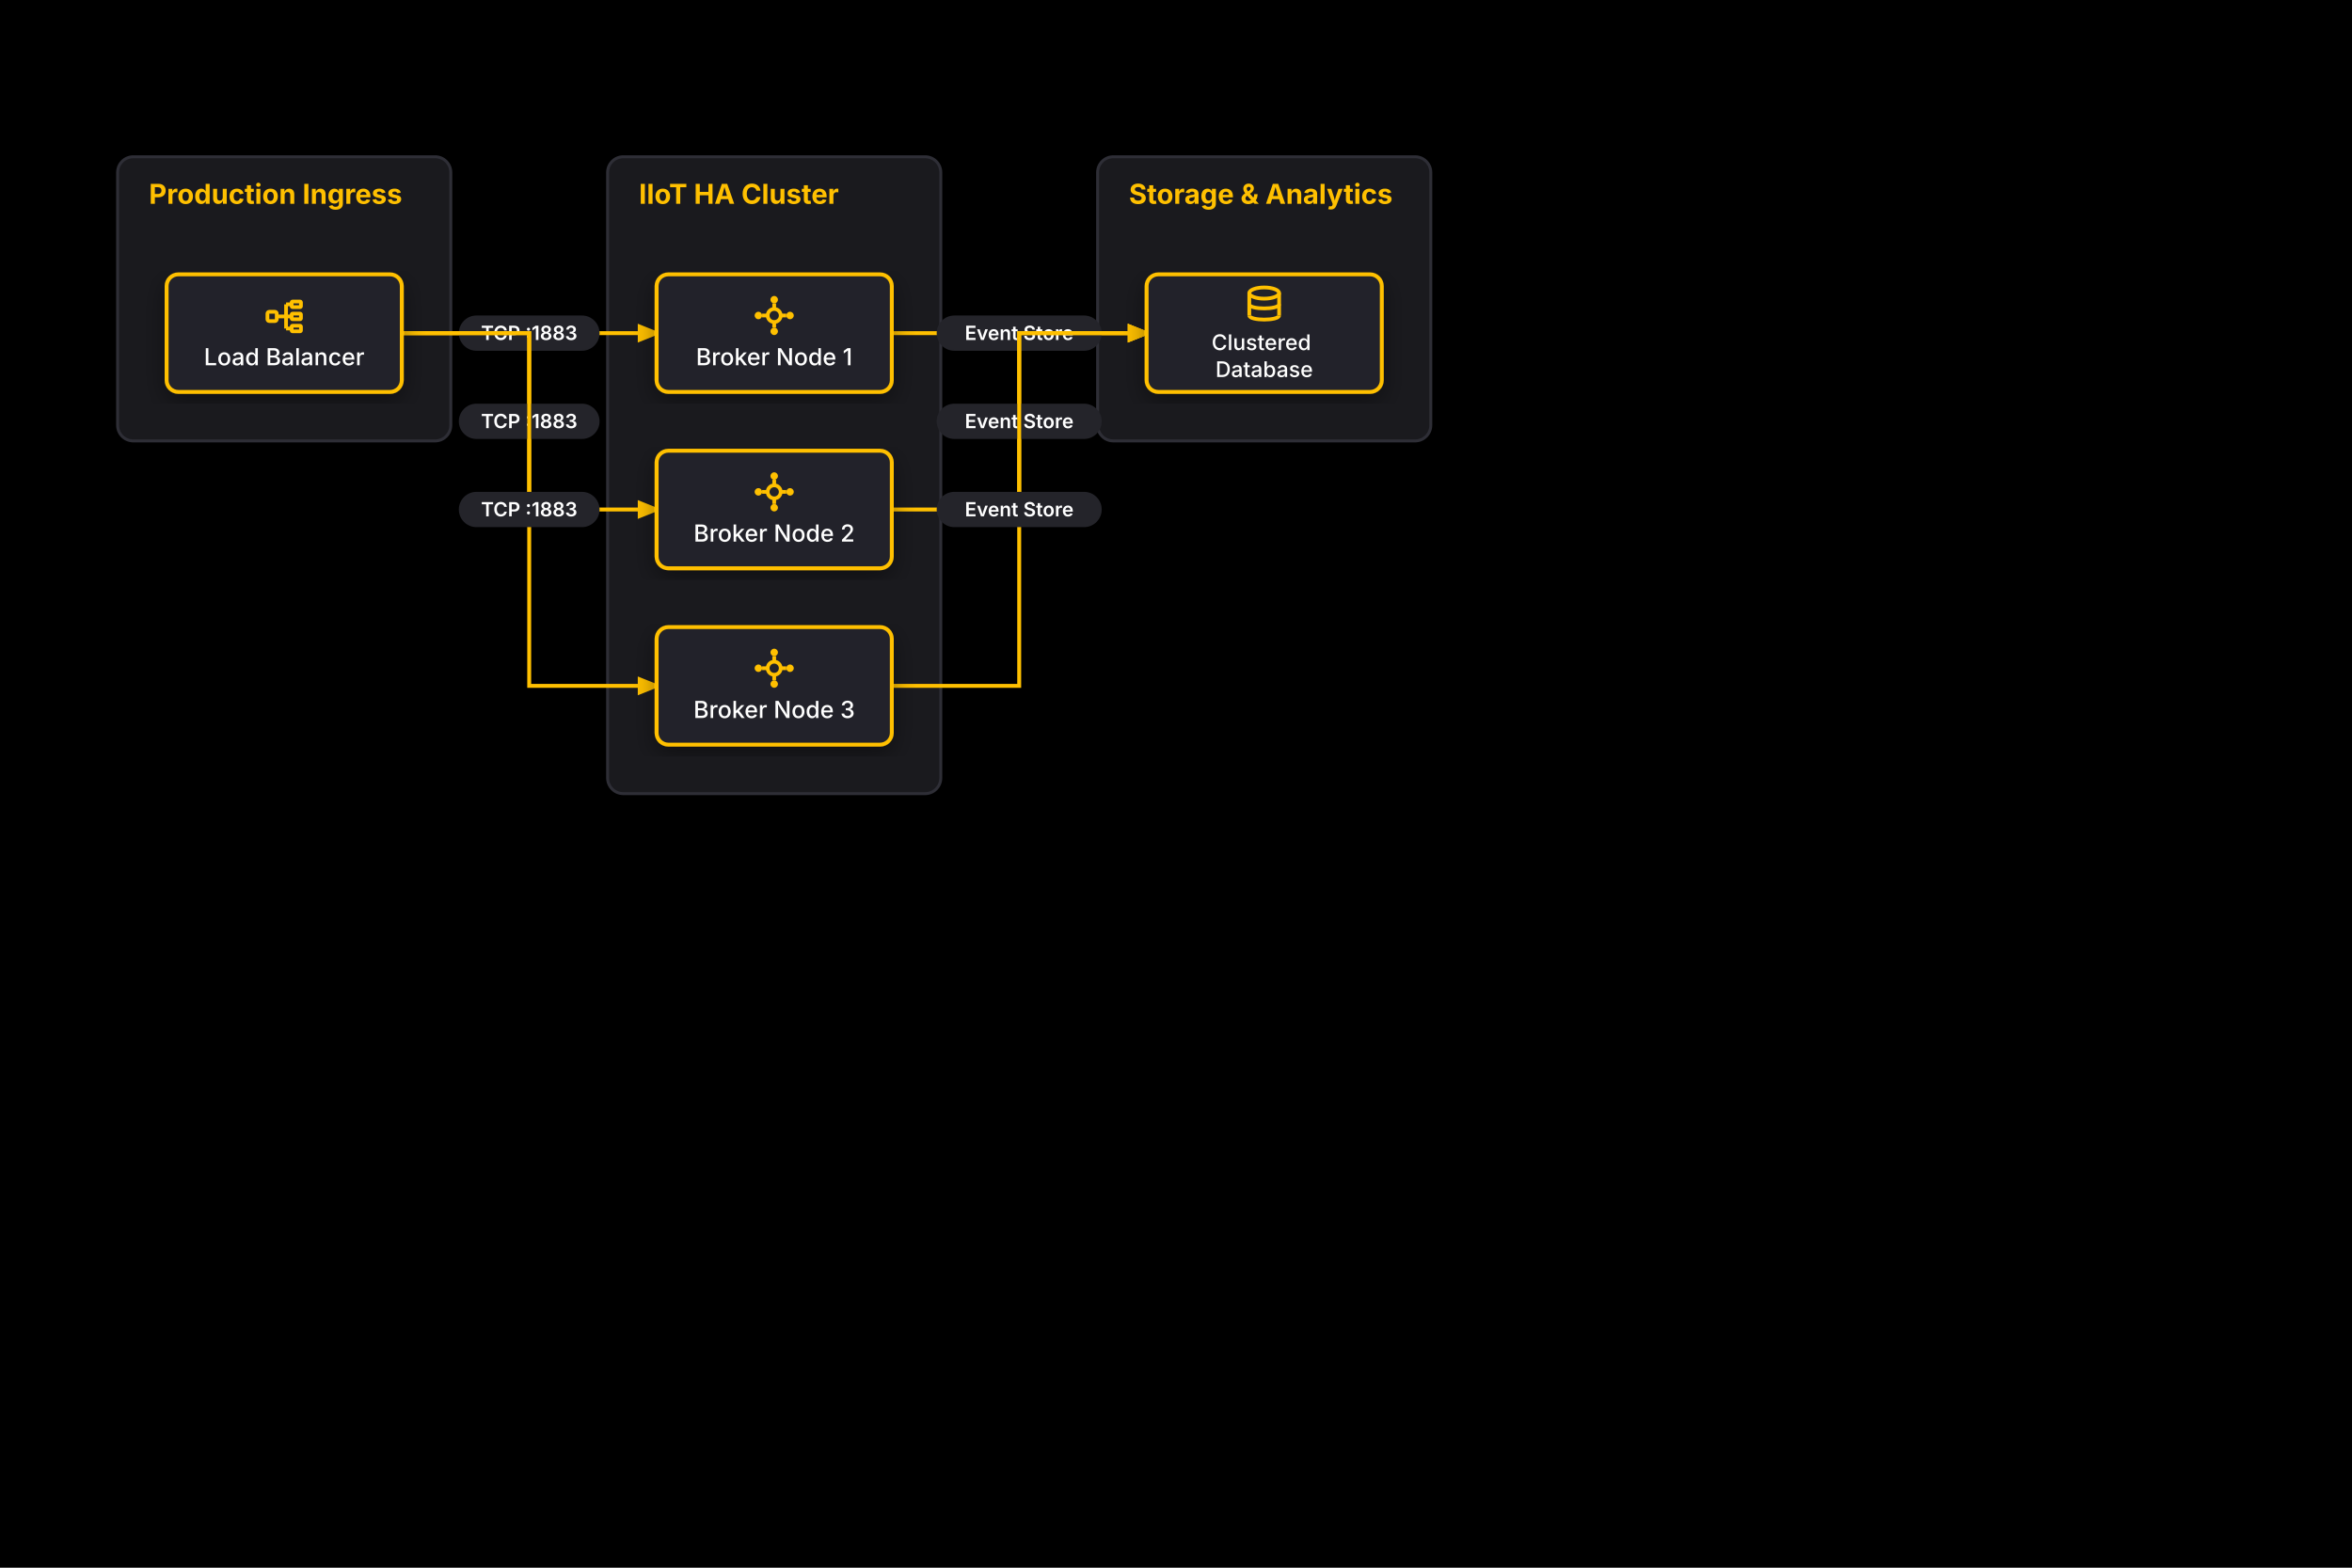
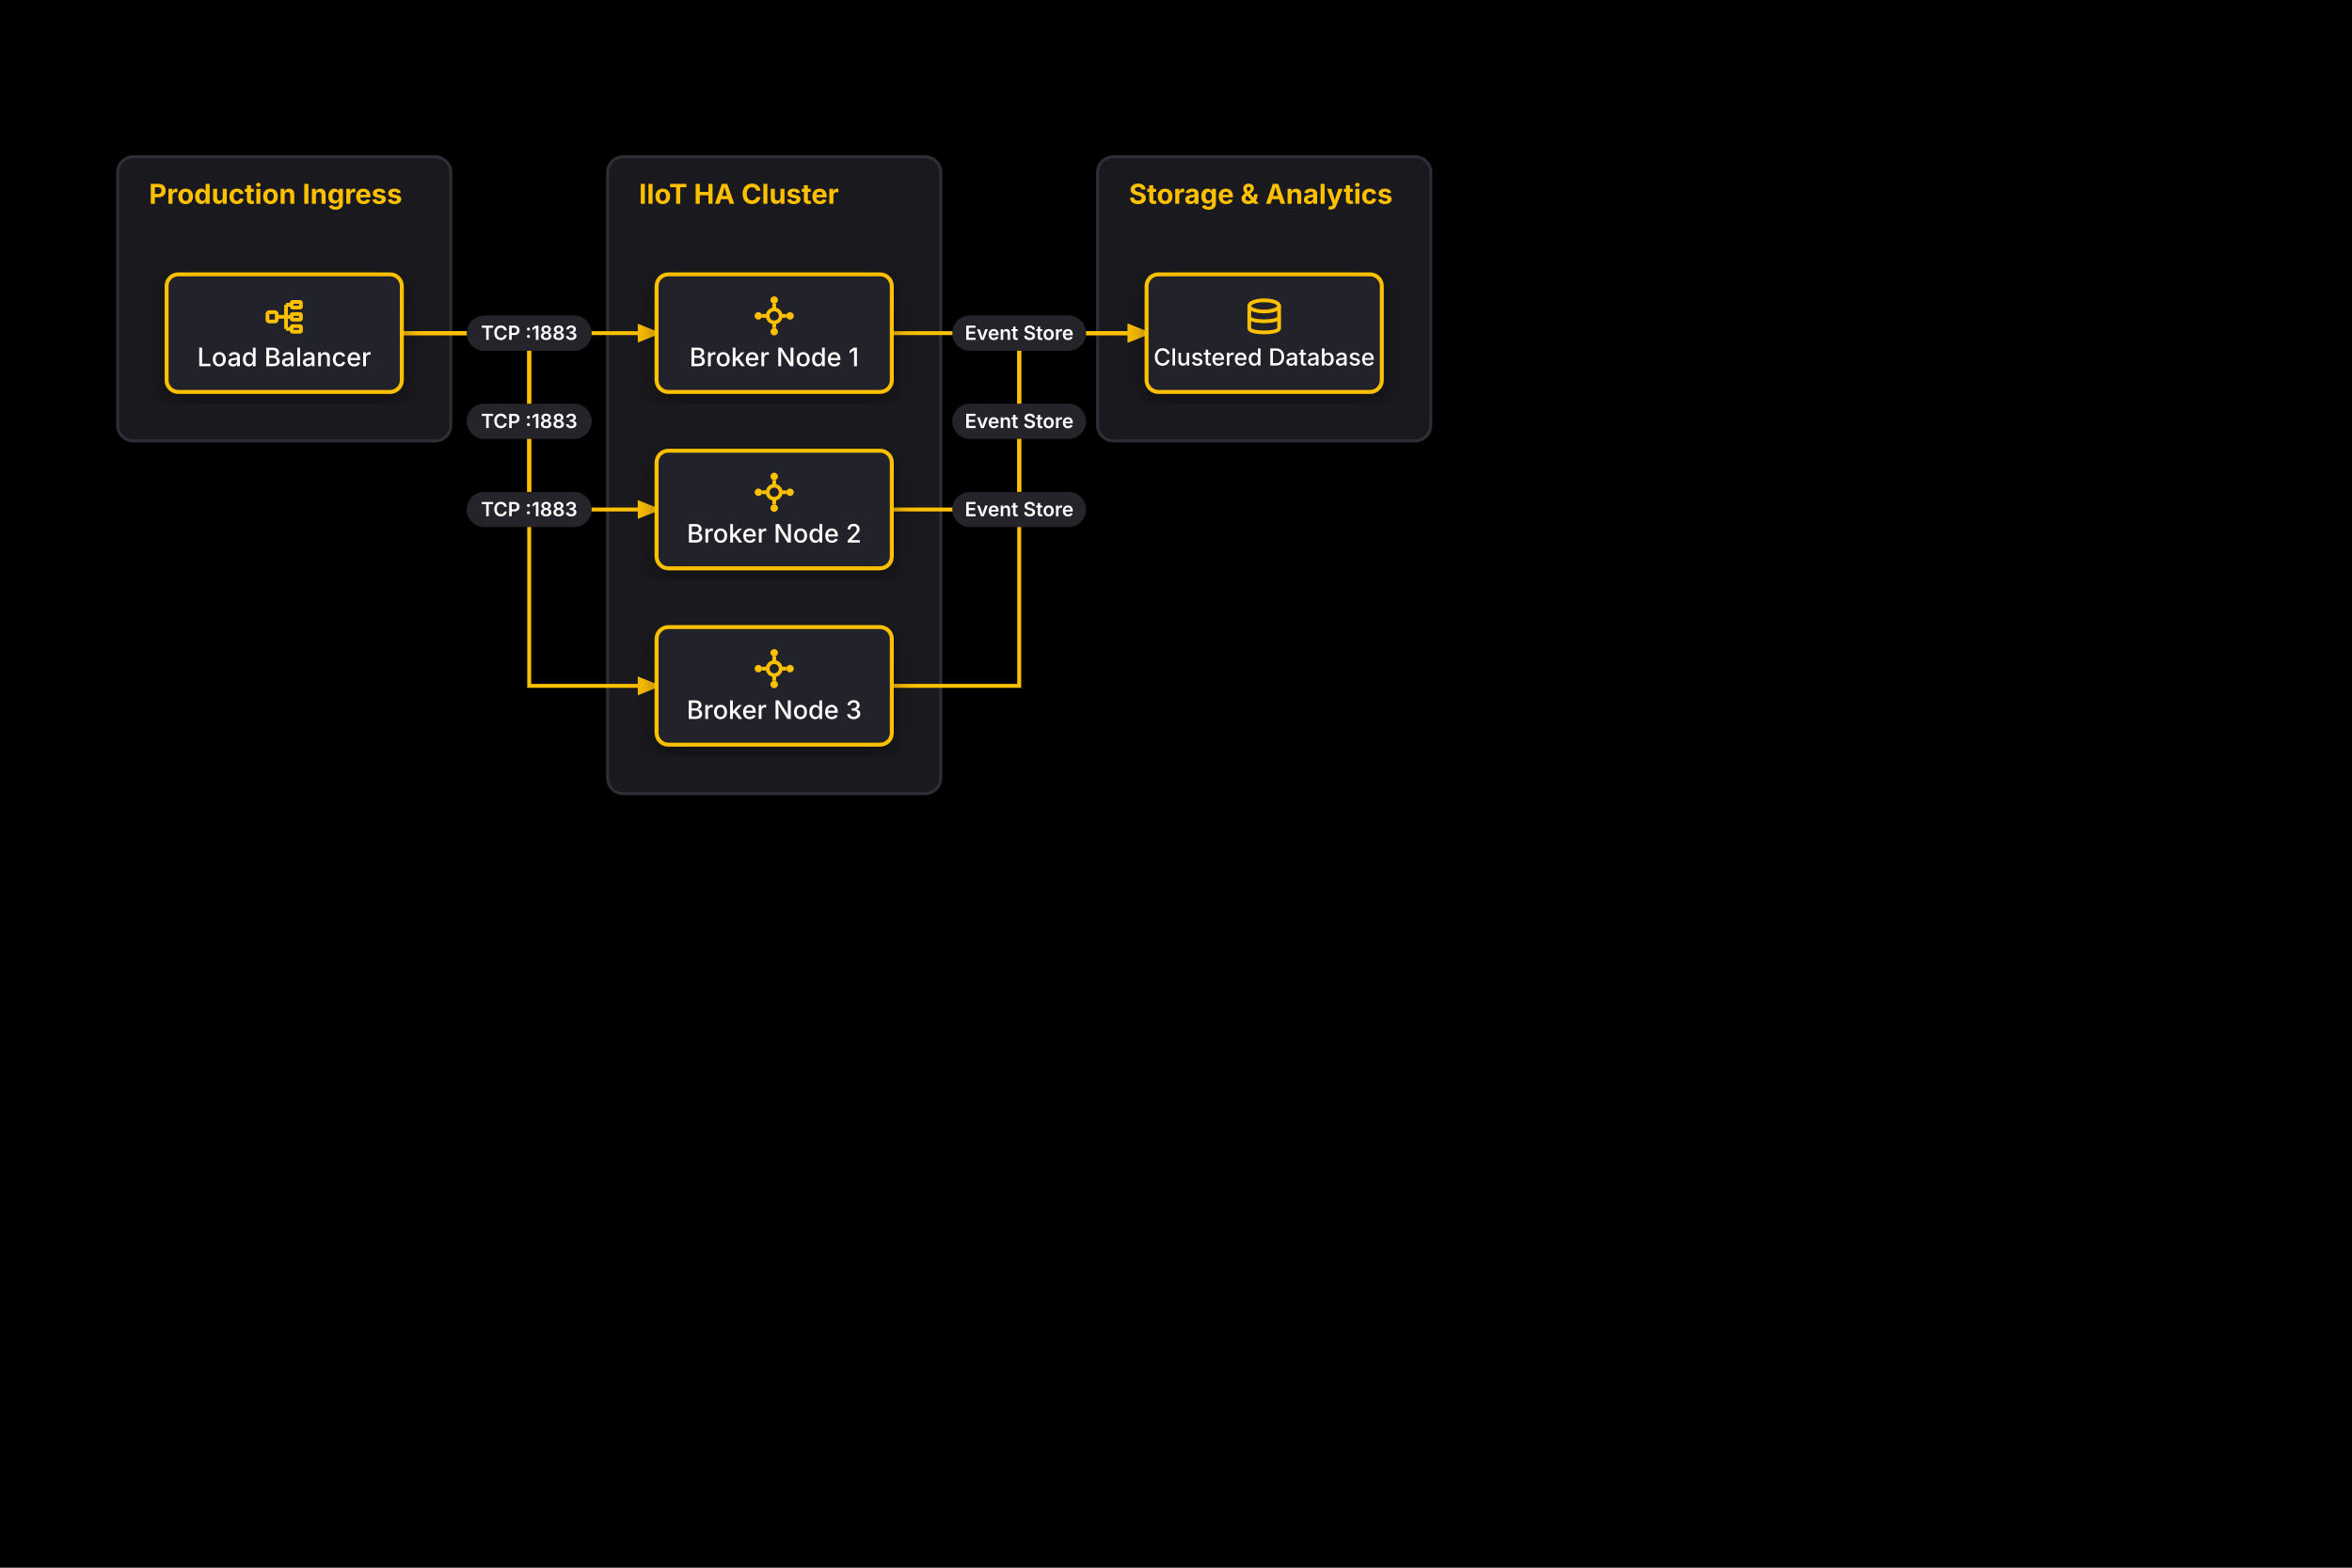
<svg xmlns="http://www.w3.org/2000/svg" viewBox="0 0 1200 800" width="1200" height="800">
  <defs>
    <marker id="arrow" viewBox="0 0 10 10" refX="8" refY="5" markerWidth="6" markerHeight="6" orient="auto-start-reverse">
      <path d="M 0 1 L 10 5 L 0 9 z" fill="#FFC000" />
    </marker>
    <marker id="arrow-tail" viewBox="0 0 10 10" refX="2" refY="5" markerWidth="6" markerHeight="6" orient="auto">
      <path d="M 10 1 L 0 5 L 10 9 z" fill="#FFC000" />
    </marker>
    <filter id="shadow" x="-10%" y="-10%" width="120%" height="120%">
      <feDropShadow dx="0" dy="4" stdDeviation="6" flood-color="#000000" flood-opacity="0.4" />
    </filter>
  </defs>
  <rect width="100%" height="100%" fill="#000000" />
  <g id="group_1">
    <rect x="60.0" y="80.0" width="170.0" height="145.0" rx="8" fill="#1A1A1E" stroke="#2E2E36" stroke-width="1.5" />
-     <text x="76.0" y="104.0" fill="#FFC000" font-family="Inter, -apple-system, BlinkMacSystemFont, 'Segoe UI', Roboto, sans-serif" font-size="14" font-weight="bold">Production Ingress</text>
+     <text x="76" y="104" fill="#FFC000" font-family="Inter, -apple-system, BlinkMacSystemFont, 'Segoe UI', Roboto, sans-serif" font-size="14" font-weight="700" text-anchor="start">Production Ingress</text>
  </g>
  <g id="group_2">
    <rect x="310.0" y="80.0" width="170.0" height="325.0" rx="8" fill="#1A1A1E" stroke="#2E2E36" stroke-width="1.5" />
-     <text x="326.0" y="104.0" fill="#FFC000" font-family="Inter, -apple-system, BlinkMacSystemFont, 'Segoe UI', Roboto, sans-serif" font-size="14" font-weight="bold">IIoT HA Cluster</text>
+     <text x="326" y="104" fill="#FFC000" font-family="Inter, -apple-system, BlinkMacSystemFont, 'Segoe UI', Roboto, sans-serif" font-size="14" font-weight="700" text-anchor="start">IIoT HA Cluster</text>
  </g>
  <g id="group_3">
    <rect x="560.0" y="80.0" width="170.0" height="145.0" rx="8" fill="#1A1A1E" stroke="#2E2E36" stroke-width="1.5" />
-     <text x="576.0" y="104.0" fill="#FFC000" font-family="Inter, -apple-system, BlinkMacSystemFont, 'Segoe UI', Roboto, sans-serif" font-size="14" font-weight="bold">Storage &amp; Analytics</text>
+     <text x="576" y="104" fill="#FFC000" font-family="Inter, -apple-system, BlinkMacSystemFont, 'Segoe UI', Roboto, sans-serif" font-size="14" font-weight="700" text-anchor="start">Storage &amp; Analytics</text>
  </g>
  <path d="M 205.0 170.0 L 335.0 170.0" fill="none" stroke="#FFC000" stroke-width="2" marker-end="url(#arrow)" />
-   <g class="badge">
-     <rect x="234.1" y="161.0" width="71.8" height="18.0" rx="9.0" fill="#24242A" />
-     <text x="270.0" y="173.5" fill="#FFFFFF" font-size="10.0" font-family="Inter, -apple-system, BlinkMacSystemFont, 'Segoe UI', Roboto, sans-serif" font-weight="600" text-anchor="middle">TCP :1883</text>
-   </g>
  <path d="M 205.0 170.0 L 270.0 170.0 L 270.0 260.0 L 335.0 260.0" fill="none" stroke="#FFC000" stroke-width="2" marker-end="url(#arrow)" />
-   <g class="badge">
-     <rect x="234.1" y="206.0" width="71.8" height="18.0" rx="9.0" fill="#24242A" />
-     <text x="270.0" y="218.5" fill="#FFFFFF" font-size="10.0" font-family="Inter, -apple-system, BlinkMacSystemFont, 'Segoe UI', Roboto, sans-serif" font-weight="600" text-anchor="middle">TCP :1883</text>
-   </g>
  <path d="M 205.0 170.0 L 270.0 170.0 L 270.0 350.0 L 335.0 350.0" fill="none" stroke="#FFC000" stroke-width="2" marker-end="url(#arrow)" />
-   <g class="badge">
-     <rect x="234.1" y="251.0" width="71.8" height="18.0" rx="9.0" fill="#24242A" />
-     <text x="270.0" y="263.5" fill="#FFFFFF" font-size="10.0" font-family="Inter, -apple-system, BlinkMacSystemFont, 'Segoe UI', Roboto, sans-serif" font-weight="600" text-anchor="middle">TCP :1883</text>
-   </g>
  <path d="M 455.0 170.0 L 585.0 170.0" fill="none" stroke="#FFC000" stroke-width="2" marker-end="url(#arrow)" />
-   <g class="badge">
-     <rect x="477.9" y="161.0" width="84.2" height="18.0" rx="9.0" fill="#24242A" />
-     <text x="520.0" y="173.5" fill="#FFFFFF" font-size="10.0" font-family="Inter, -apple-system, BlinkMacSystemFont, 'Segoe UI', Roboto, sans-serif" font-weight="600" text-anchor="middle">Event Store</text>
-   </g>
  <path d="M 455.0 260.0 L 520.0 260.0 L 520.0 170.0 L 585.0 170.0" fill="none" stroke="#FFC000" stroke-width="2" marker-end="url(#arrow)" />
-   <g class="badge">
-     <rect x="477.9" y="206.0" width="84.2" height="18.0" rx="9.0" fill="#24242A" />
-     <text x="520.0" y="218.5" fill="#FFFFFF" font-size="10.0" font-family="Inter, -apple-system, BlinkMacSystemFont, 'Segoe UI', Roboto, sans-serif" font-weight="600" text-anchor="middle">Event Store</text>
-   </g>
  <path d="M 455.0 350.0 L 520.0 350.0 L 520.0 170.0 L 585.0 170.0" fill="none" stroke="#FFC000" stroke-width="2" marker-end="url(#arrow)" />
  <g class="badge">
-     <rect x="477.9" y="251.0" width="84.2" height="18.0" rx="9.0" fill="#24242A" />
-     <text x="520.0" y="263.5" fill="#FFFFFF" font-size="10.0" font-family="Inter, -apple-system, BlinkMacSystemFont, 'Segoe UI', Roboto, sans-serif" font-weight="600" text-anchor="middle">Event Store</text>
+     <rect x="238.099" y="161.0" width="63.803" height="18.0" rx="9.0" fill="#24242A" />
+     <text x="270" y="173.44" fill="#FFFFFF" font-family="Inter, -apple-system, BlinkMacSystemFont, 'Segoe UI', Roboto, sans-serif" font-size="10" font-weight="600" text-anchor="middle">TCP :1883</text>
+   </g>
+   <g class="badge">
+     <rect x="238.099" y="206.0" width="63.803" height="18.0" rx="9.0" fill="#24242A" />
+     <text x="270" y="218.44" fill="#FFFFFF" font-family="Inter, -apple-system, BlinkMacSystemFont, 'Segoe UI', Roboto, sans-serif" font-size="10" font-weight="600" text-anchor="middle">TCP :1883</text>
+   </g>
+   <g class="badge">
+     <rect x="238.099" y="251.0" width="63.803" height="18.0" rx="9.0" fill="#24242A" />
+     <text x="270" y="263.44" fill="#FFFFFF" font-family="Inter, -apple-system, BlinkMacSystemFont, 'Segoe UI', Roboto, sans-serif" font-size="10" font-weight="600" text-anchor="middle">TCP :1883</text>
+   </g>
+   <g class="badge">
+     <rect x="485.875" y="161.0" width="68.251" height="18.0" rx="9.0" fill="#24242A" />
+     <text x="520" y="173.44" fill="#FFFFFF" font-family="Inter, -apple-system, BlinkMacSystemFont, 'Segoe UI', Roboto, sans-serif" font-size="10" font-weight="600" text-anchor="middle">Event Store</text>
+   </g>
+   <g class="badge">
+     <rect x="485.875" y="206.0" width="68.251" height="18.0" rx="9.0" fill="#24242A" />
+     <text x="520" y="218.44" fill="#FFFFFF" font-family="Inter, -apple-system, BlinkMacSystemFont, 'Segoe UI', Roboto, sans-serif" font-size="10" font-weight="600" text-anchor="middle">Event Store</text>
+   </g>
+   <g class="badge">
+     <rect x="485.875" y="251.0" width="68.251" height="18.0" rx="9.0" fill="#24242A" />
+     <text x="520" y="263.44" fill="#FFFFFF" font-family="Inter, -apple-system, BlinkMacSystemFont, 'Segoe UI', Roboto, sans-serif" font-size="10" font-weight="600" text-anchor="middle">Event Store</text>
  </g>
  <g id="lb" filter="url(#shadow)">
    <rect x="85.0" y="140.0" width="120.0" height="60.0" rx="6.0" fill="#24242A" stroke="#FFC000" stroke-width="2.0" />
-     <g class="icon icon-load_balancer" transform="translate(133.6, 149.6) scale(0.95)">
+     <g class="icon icon-load_balancer" transform="translate(133.6, 149.8) scale(0.95)">
      <rect x="3" y="10" width="5" height="5" rx="1" fill="none" stroke="#FFC000" stroke-width="2.0" />
      <line x1="8" y1="12.5" x2="13" y2="12.5" stroke="#FFC000" stroke-width="2.0" />
      <line x1="13" y1="6" x2="13" y2="19" stroke="#FFC000" stroke-width="2.0" />
      <line x1="13" y1="6" x2="16" y2="6" stroke="#FFC000" stroke-width="2.0" />
      <line x1="13" y1="12.5" x2="16" y2="12.5" stroke="#FFC000" stroke-width="2.0" />
      <line x1="13" y1="19" x2="16" y2="19" stroke="#FFC000" stroke-width="2.0" />
      <rect x="16" y="4.5" width="5" height="3" rx="0.5" fill="none" stroke="#FFC000" stroke-width="2.0" />
      <rect x="16" y="11" width="5" height="3" rx="0.5" fill="none" stroke="#FFC000" stroke-width="2.0" />
      <rect x="16" y="17.5" width="5" height="3" rx="0.5" fill="none" stroke="#FFC000" stroke-width="2.0" />
    </g>
-     <text x="145.0" y="186.4" text-anchor="middle" fill="#FFFFFF" font-family="Inter, -apple-system, BlinkMacSystemFont, 'Segoe UI', Roboto, sans-serif" font-size="12" font-weight="500">Load Balancer</text>
+     <text x="145" y="186.87" fill="#FFFFFF" font-family="Inter, -apple-system, BlinkMacSystemFont, 'Segoe UI', Roboto, sans-serif" font-size="13" font-weight="500" text-anchor="middle">Load Balancer</text>
  </g>
  <g id="node1" filter="url(#shadow)">
    <rect x="335.0" y="140.0" width="120.0" height="60.0" rx="6.0" fill="#24242A" stroke="#FFC000" stroke-width="2.0" />
-     <g class="icon icon-broker" transform="translate(383.6, 149.6) scale(0.95)">
+     <g class="icon icon-broker" transform="translate(383.6, 149.8) scale(0.95)">
      <circle cx="12" cy="12" r="3.5" fill="none" stroke="#FFC000" stroke-width="2.0" />
      <circle cx="12" cy="3.5" r="2" fill="#FFC000" />
      <circle cx="12" cy="20.5" r="2" fill="#FFC000" />
      <circle cx="3.5" cy="12" r="2" fill="#FFC000" />
      <circle cx="20.5" cy="12" r="2" fill="#FFC000" />
      <line x1="12" y1="5.5" x2="12" y2="8.5" stroke="#FFC000" stroke-width="2.0" />
      <line x1="12" y1="15.5" x2="12" y2="18.5" stroke="#FFC000" stroke-width="2.0" />
      <line x1="5.5" y1="12" x2="8.5" y2="12" stroke="#FFC000" stroke-width="2.0" />
      <line x1="15.5" y1="12" x2="18.5" y2="12" stroke="#FFC000" stroke-width="2.0" />
    </g>
-     <text x="395.0" y="186.4" text-anchor="middle" fill="#FFFFFF" font-family="Inter, -apple-system, BlinkMacSystemFont, 'Segoe UI', Roboto, sans-serif" font-size="12" font-weight="500">Broker Node 1</text>
+     <text x="395" y="186.87" fill="#FFFFFF" font-family="Inter, -apple-system, BlinkMacSystemFont, 'Segoe UI', Roboto, sans-serif" font-size="13" font-weight="500" text-anchor="middle">Broker Node 1</text>
  </g>
  <g id="node2" filter="url(#shadow)">
    <rect x="335.0" y="230.0" width="120.0" height="60.0" rx="6.0" fill="#24242A" stroke="#FFC000" stroke-width="2.0" />
-     <g class="icon icon-broker" transform="translate(383.6, 239.6) scale(0.95)">
+     <g class="icon icon-broker" transform="translate(383.6, 239.8) scale(0.95)">
      <circle cx="12" cy="12" r="3.5" fill="none" stroke="#FFC000" stroke-width="2.0" />
      <circle cx="12" cy="3.5" r="2" fill="#FFC000" />
      <circle cx="12" cy="20.5" r="2" fill="#FFC000" />
      <circle cx="3.5" cy="12" r="2" fill="#FFC000" />
      <circle cx="20.5" cy="12" r="2" fill="#FFC000" />
      <line x1="12" y1="5.5" x2="12" y2="8.5" stroke="#FFC000" stroke-width="2.0" />
      <line x1="12" y1="15.5" x2="12" y2="18.5" stroke="#FFC000" stroke-width="2.0" />
      <line x1="5.5" y1="12" x2="8.5" y2="12" stroke="#FFC000" stroke-width="2.0" />
      <line x1="15.5" y1="12" x2="18.5" y2="12" stroke="#FFC000" stroke-width="2.0" />
    </g>
-     <text x="395.0" y="276.4" text-anchor="middle" fill="#FFFFFF" font-family="Inter, -apple-system, BlinkMacSystemFont, 'Segoe UI', Roboto, sans-serif" font-size="12" font-weight="500">Broker Node 2</text>
+     <text x="395" y="276.87" fill="#FFFFFF" font-family="Inter, -apple-system, BlinkMacSystemFont, 'Segoe UI', Roboto, sans-serif" font-size="13" font-weight="500" text-anchor="middle">Broker Node 2</text>
  </g>
  <g id="node3" filter="url(#shadow)">
    <rect x="335.0" y="320.0" width="120.0" height="60.0" rx="6.0" fill="#24242A" stroke="#FFC000" stroke-width="2.0" />
-     <g class="icon icon-broker" transform="translate(383.6, 329.6) scale(0.95)">
+     <g class="icon icon-broker" transform="translate(383.6, 329.8) scale(0.95)">
      <circle cx="12" cy="12" r="3.5" fill="none" stroke="#FFC000" stroke-width="2.0" />
      <circle cx="12" cy="3.5" r="2" fill="#FFC000" />
      <circle cx="12" cy="20.5" r="2" fill="#FFC000" />
      <circle cx="3.5" cy="12" r="2" fill="#FFC000" />
      <circle cx="20.5" cy="12" r="2" fill="#FFC000" />
      <line x1="12" y1="5.5" x2="12" y2="8.5" stroke="#FFC000" stroke-width="2.0" />
      <line x1="12" y1="15.5" x2="12" y2="18.5" stroke="#FFC000" stroke-width="2.0" />
      <line x1="5.5" y1="12" x2="8.5" y2="12" stroke="#FFC000" stroke-width="2.0" />
      <line x1="15.5" y1="12" x2="18.5" y2="12" stroke="#FFC000" stroke-width="2.0" />
    </g>
-     <text x="395.0" y="366.4" text-anchor="middle" fill="#FFFFFF" font-family="Inter, -apple-system, BlinkMacSystemFont, 'Segoe UI', Roboto, sans-serif" font-size="12" font-weight="500">Broker Node 3</text>
+     <text x="395" y="366.87" fill="#FFFFFF" font-family="Inter, -apple-system, BlinkMacSystemFont, 'Segoe UI', Roboto, sans-serif" font-size="13" font-weight="500" text-anchor="middle">Broker Node 3</text>
  </g>
  <g id="db" filter="url(#shadow)">
    <rect x="585.0" y="140.0" width="120.0" height="60.0" rx="6.0" fill="#24242A" stroke="#FFC000" stroke-width="2.0" />
-     <g class="icon icon-database" transform="translate(633.6, 143.85) scale(0.95)">
+     <g class="icon icon-database" transform="translate(633.6, 150.4) scale(0.95)">
      <ellipse cx="12" cy="6" rx="8" ry="3" fill="none" stroke="#FFC000" stroke-width="2.0" />
      <path d="M 4 12 C 4 15 20 15 20 12" fill="none" stroke="#FFC000" stroke-width="2.0" />
      <path d="M 4 18 C 4 21 20 21 20 18" fill="none" stroke="#FFC000" stroke-width="2.0" />
      <line x1="4" y1="6" x2="4" y2="18" stroke="#FFC000" stroke-width="2.0" />
      <line x1="20" y1="6" x2="20" y2="18" stroke="#FFC000" stroke-width="2.0" />
    </g>
-     <text x="645.0" y="178.65" text-anchor="middle" fill="#FFFFFF" font-family="Inter, -apple-system, BlinkMacSystemFont, 'Segoe UI', Roboto, sans-serif" font-size="11.0" font-weight="500">
-       <tspan x="645.0" dy="0">Clustered</tspan>
-       <tspan x="645.0" dy="13.75">Database</tspan>
-     </text>
+     <text x="645" y="186.53" fill="#FFFFFF" font-family="Inter, -apple-system, BlinkMacSystemFont, 'Segoe UI', Roboto, sans-serif" font-size="12" font-weight="500" text-anchor="middle">Clustered Database</text>
  </g>
</svg>
